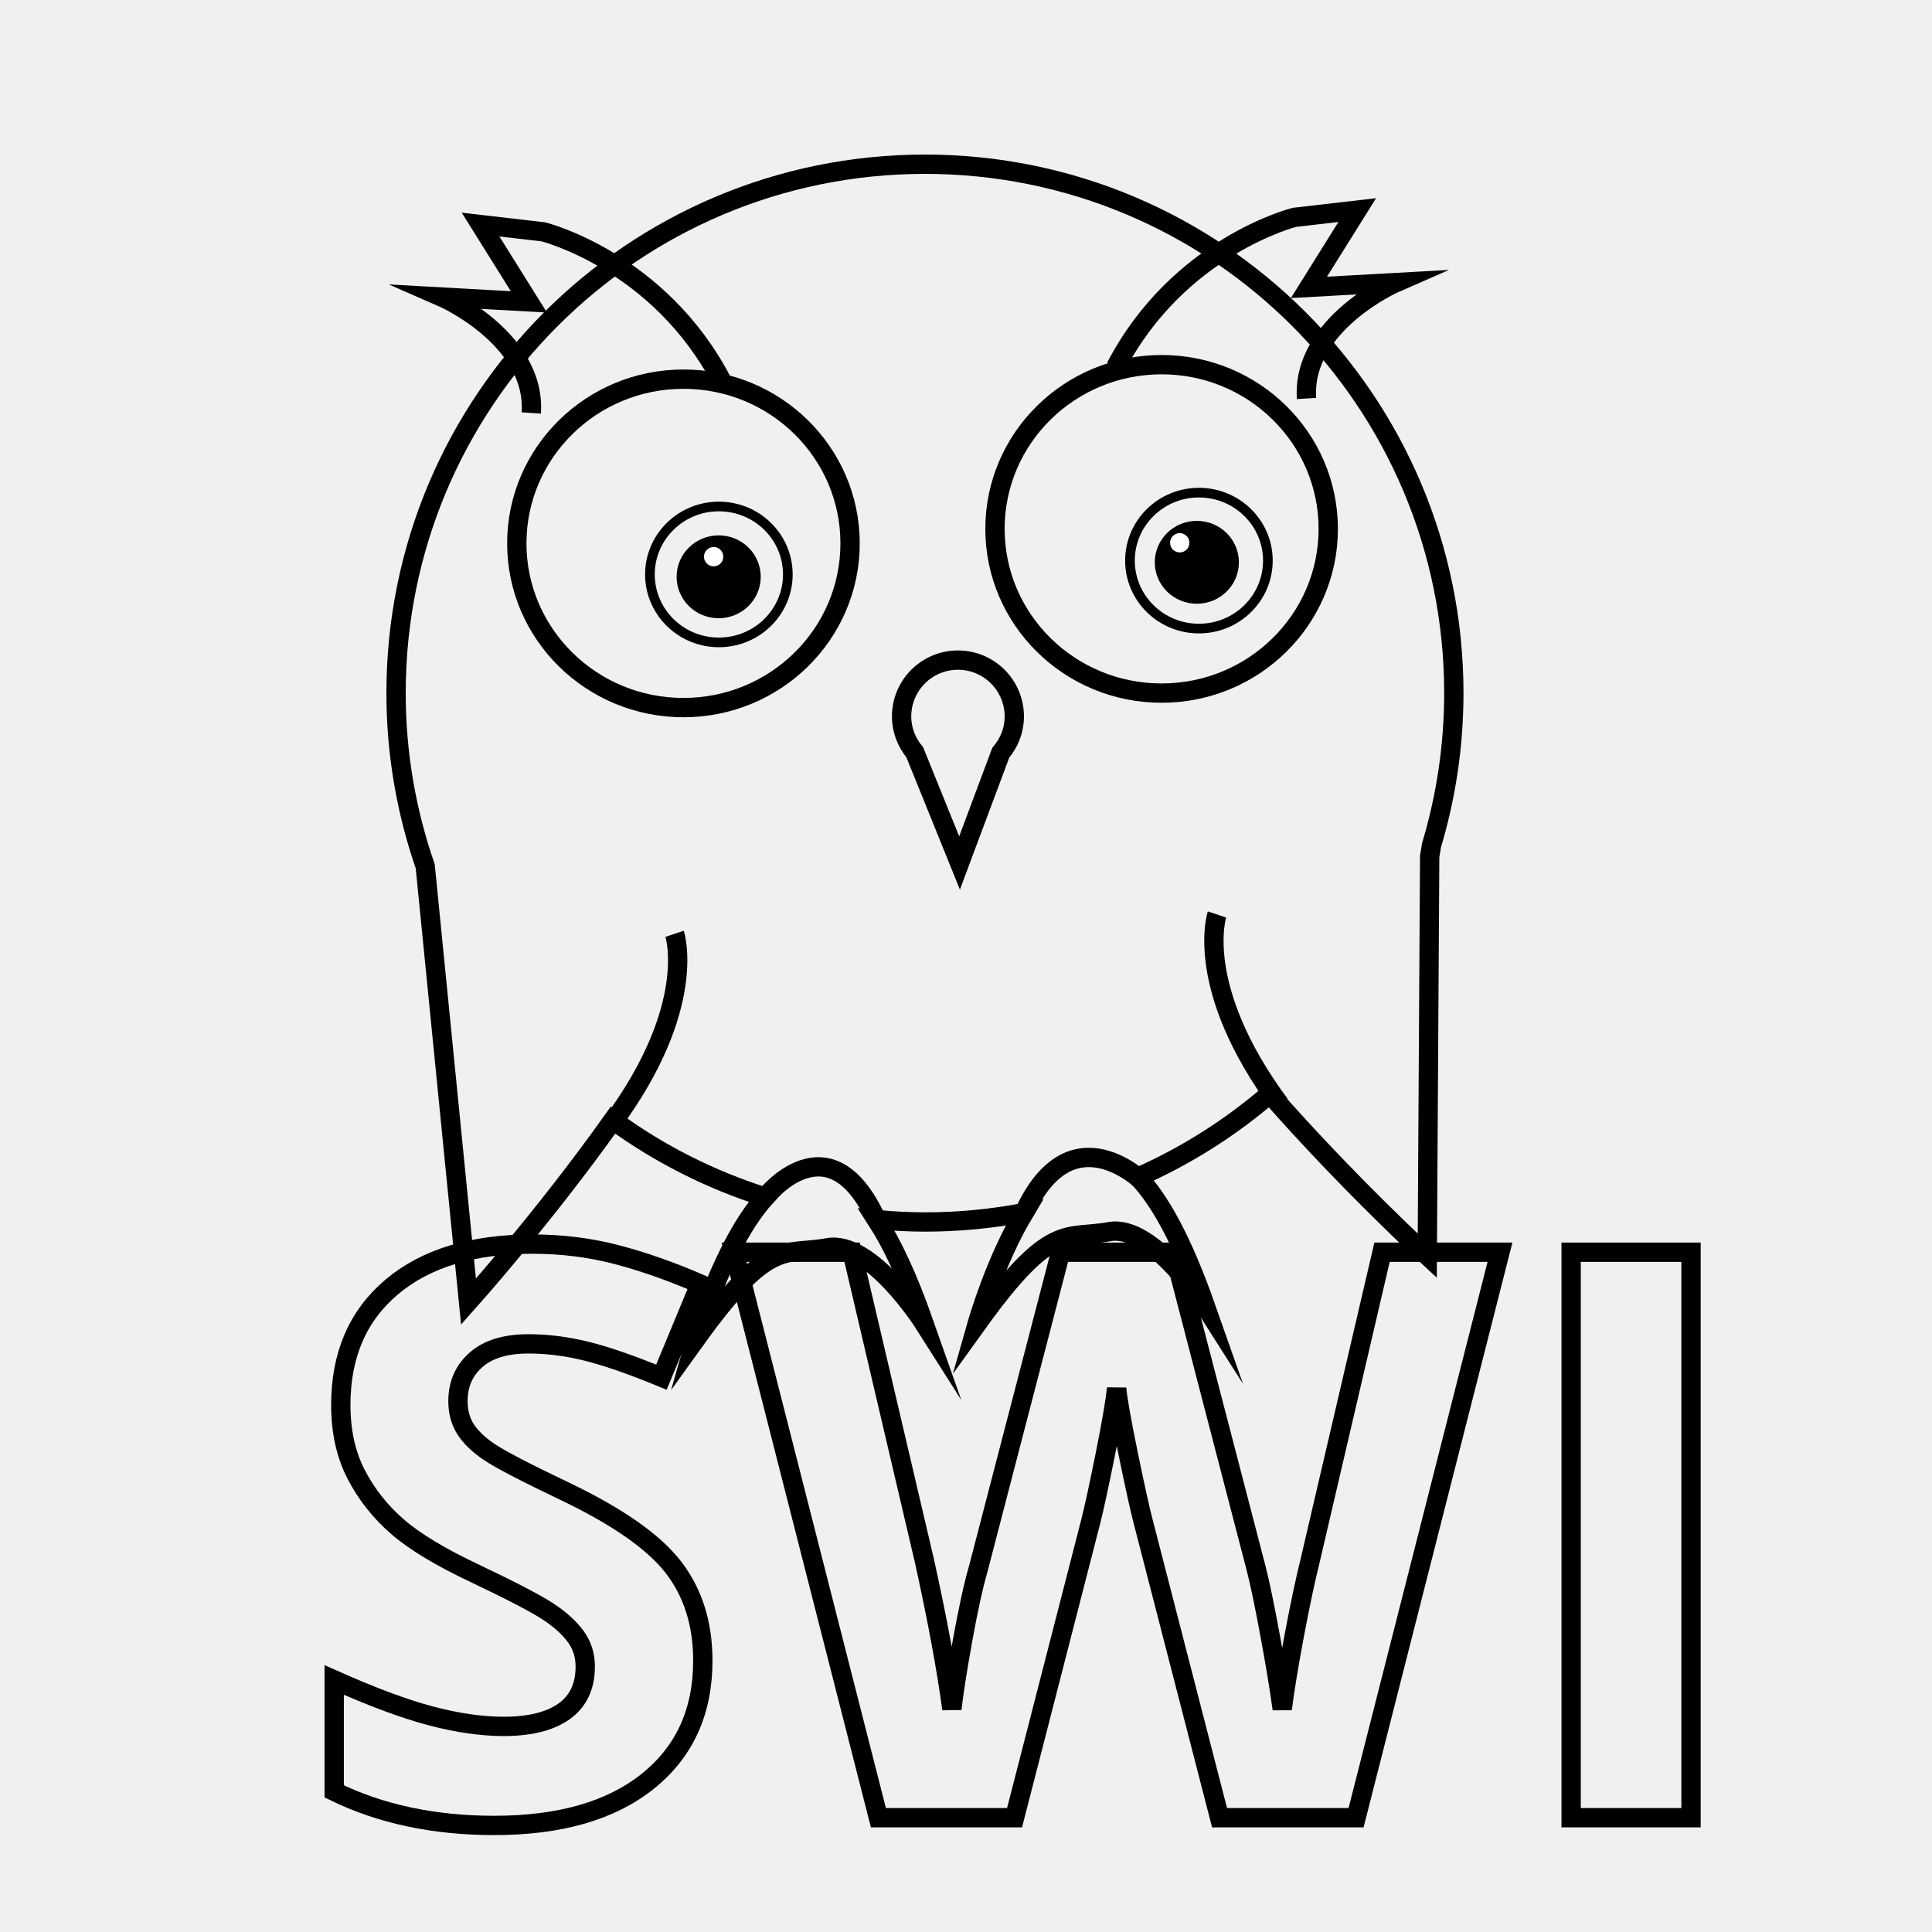
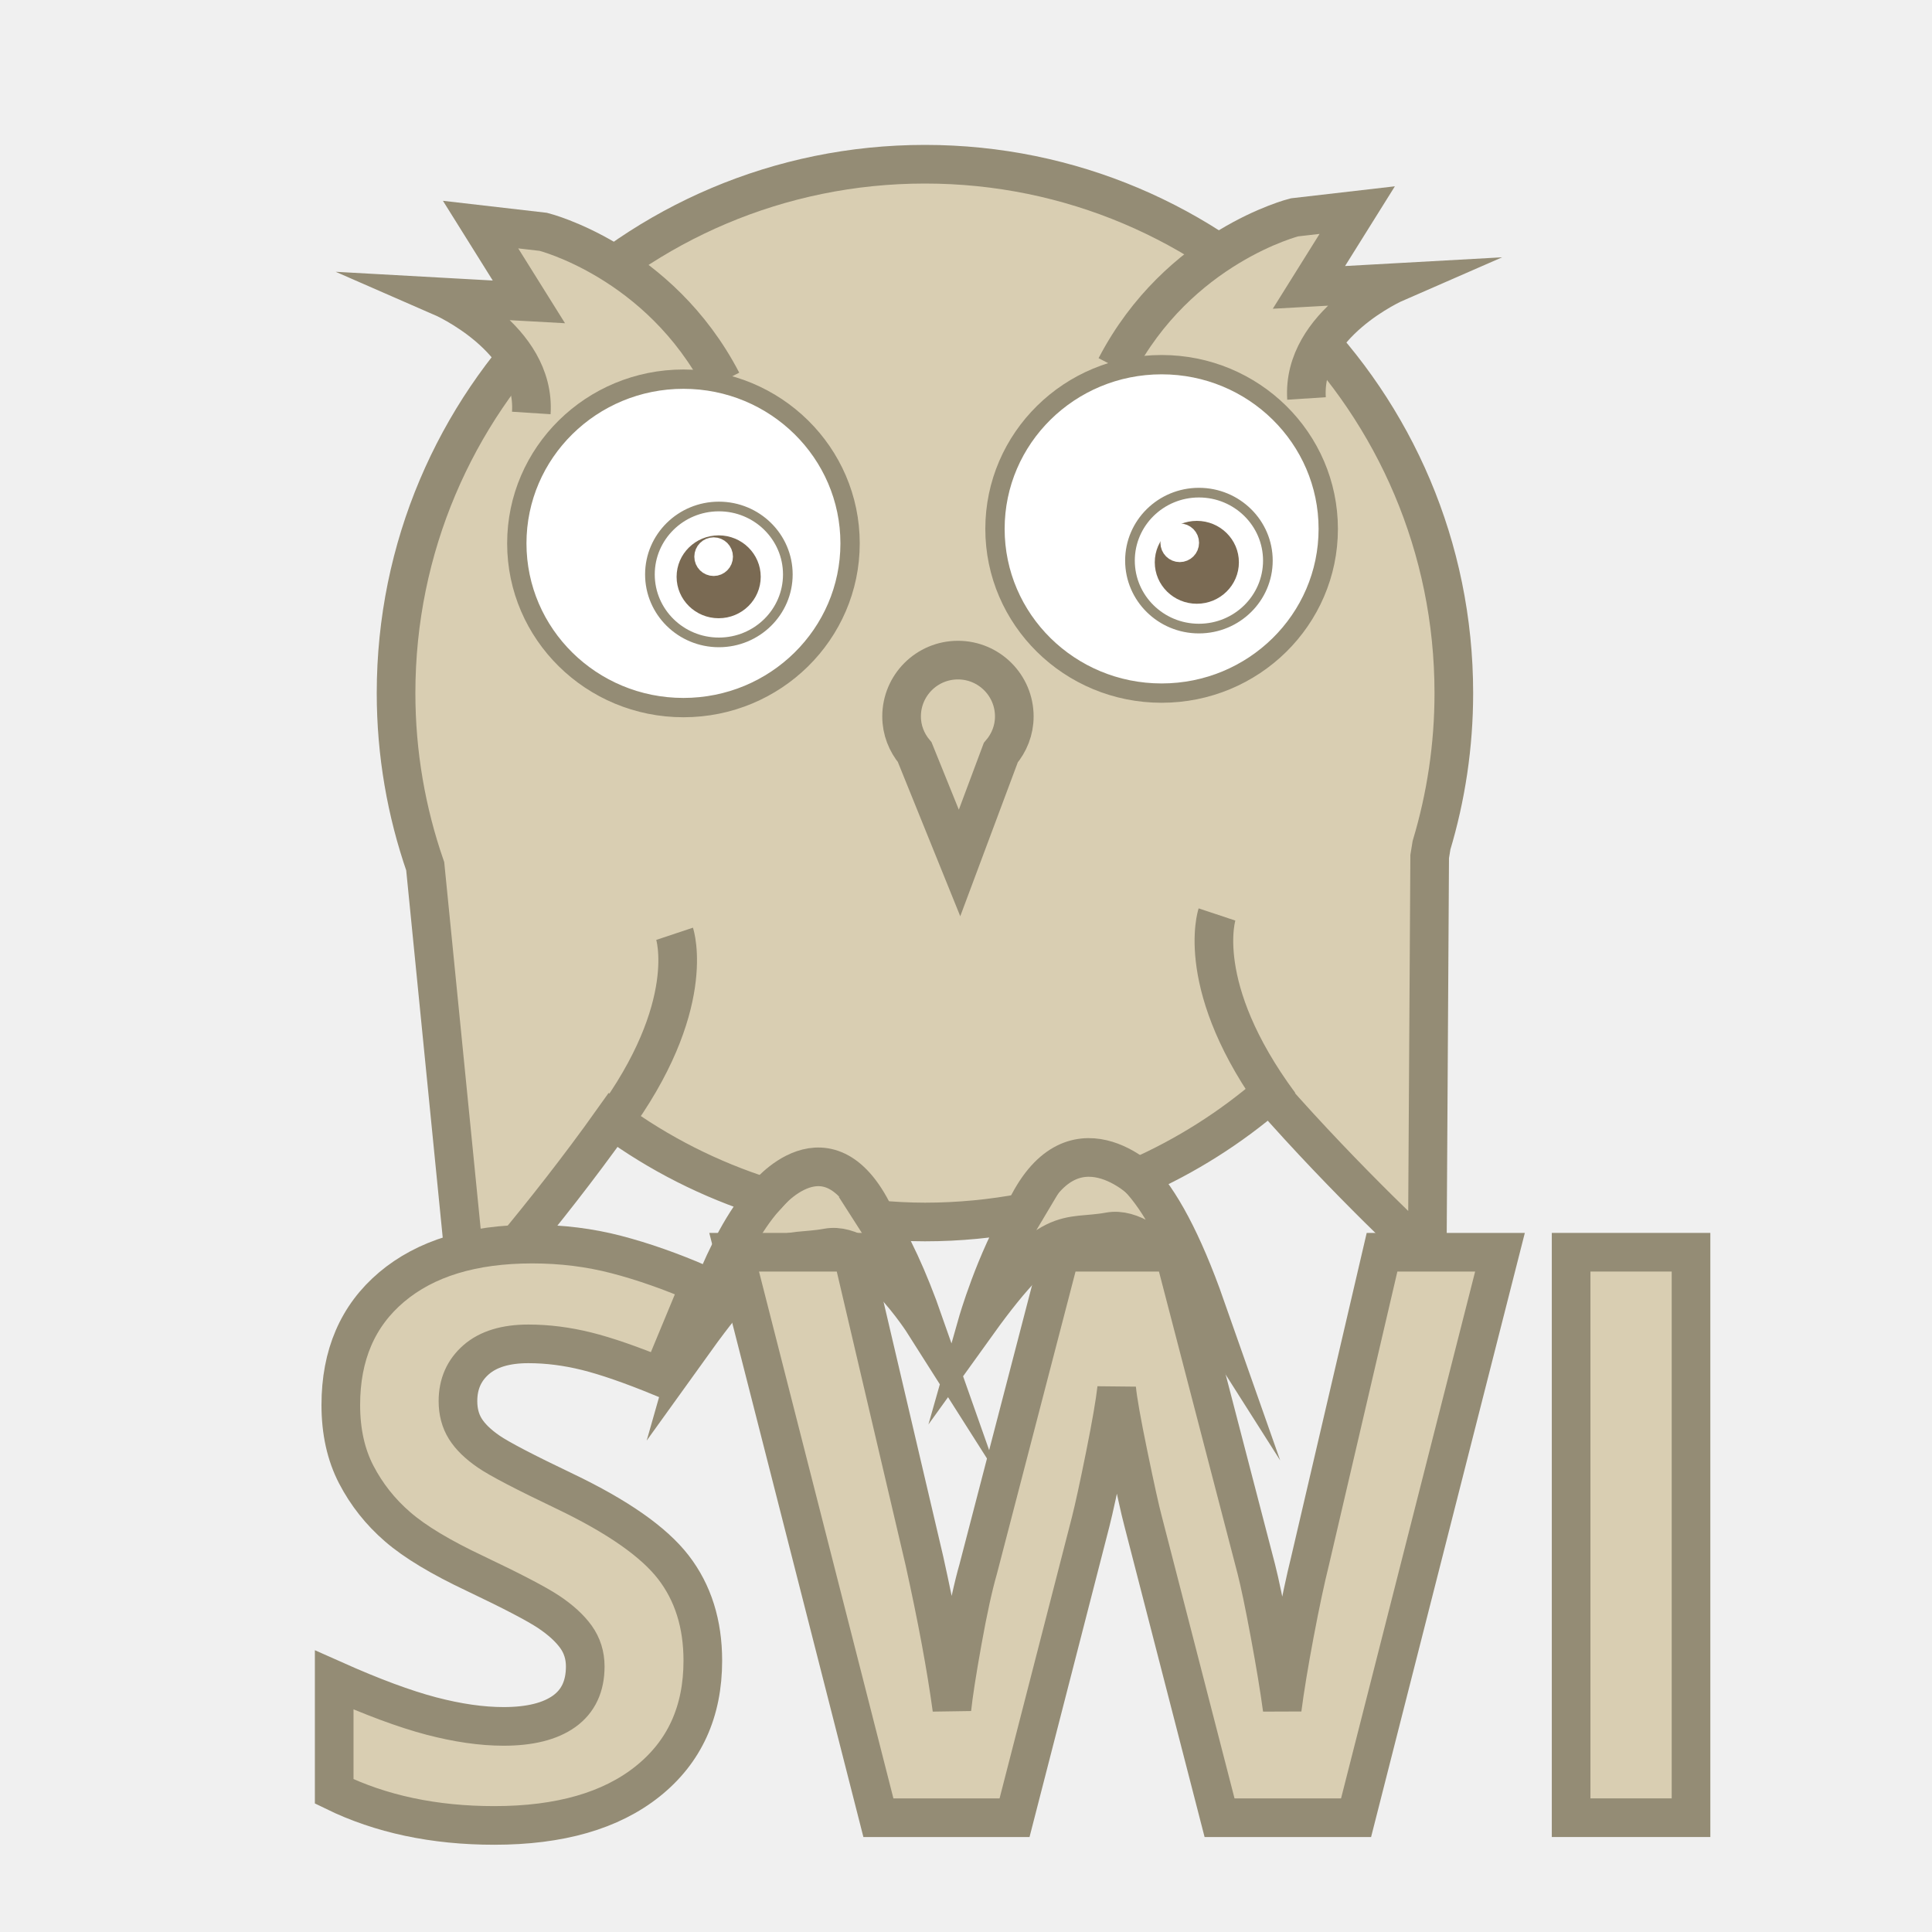
<svg xmlns="http://www.w3.org/2000/svg" version="1.1" id="Слой_1" x="0px" y="0px" width="100px" height="100px" viewBox="0 0 100 100" enable-background="new 0 0 100 100" xml:space="preserve">
  <g>
-     <ellipse fill="none" stroke="#000000" stroke-miterlimit="10" cx="35.375" cy="28.125" rx="8.625" ry="8.5" />
-     <ellipse fill="none" stroke="#000000" stroke-miterlimit="10" cx="60.125" cy="27.375" rx="8.625" ry="8.5" />
-     <ellipse fill="none" stroke="#000000" stroke-width="0.5" stroke-miterlimit="10" cx="62.056" cy="29.017" rx="3.569" ry="3.518" />
-     <ellipse fill="none" stroke="#000000" stroke-width="0.5" stroke-miterlimit="10" cx="37.209" cy="29.733" rx="3.569" ry="3.517" />
-     <ellipse cx="37.198" cy="29.855" rx="2.177" ry="2.145" />
-     <ellipse cx="61.948" cy="29.105" rx="2.177" ry="2.145" />
-     <path fill="none" stroke="#000000" stroke-miterlimit="10" d="M67.625,20.625c-0.25-3.875,4.625-6,4.625-6l-4.5,0.25l2.5-4   L67,11.25c0,0-6,1.5-9.25,7.75" />
-     <path fill="none" stroke="#000000" stroke-miterlimit="10" d="M27.5,21.375c0.25-3.875-4.625-6-4.625-6l4.5,0.25l-2.5-4L28.125,12   c0,0,6,1.5,9.25,7.75" />
-     <path fill="none" stroke="#000000" stroke-miterlimit="10" d="M51.799,38.961c0.432-0.508,0.701-1.158,0.701-1.877   c0-1.611-1.306-2.917-2.917-2.917c-1.611,0-2.917,1.306-2.917,2.917c0,0.707,0.262,1.347,0.681,1.852l2.319,5.731L51.799,38.961z" />
-     <path fill="none" stroke="#000000" stroke-miterlimit="10" d="M75.25,35.875C75.25,20.756,62.994,8.5,47.875,8.5   S20.5,20.756,20.5,35.875c0,3.14,0.536,6.153,1.509,8.962l2.241,22.538c0,0,3.905-4.367,7.479-9.398   c2.367,1.732,5.026,3.083,7.884,3.988C37.398,64.42,36,69.334,36,69.334c3.833-5.333,4.583-4.334,6.833-4.75s5,3.916,5,3.916   c-0.843-2.397-1.667-4.137-2.466-5.373c0.827,0.075,1.661,0.123,2.507,0.123c1.757,0,3.473-0.169,5.137-0.485   c-1.517,2.528-2.429,5.735-2.429,5.735c3.833-5.333,4.583-4.334,6.833-4.75c2.251-0.416,5.001,3.916,5.001,3.916   c-1.218-3.464-2.399-5.577-3.515-6.737c2.49-1.1,4.788-2.556,6.824-4.31C69.748,61.208,73.875,65,73.875,65L74,44.333l0.095-0.584   C74.843,41.255,75.25,38.613,75.25,35.875z" />
+     <path fill="#D9CEB2" stroke="#948C75" stroke-width="2" stroke-miterlimit="10" d="M75.25,35.875   C75.25,20.756,62.994,8.5,47.875,8.5S20.5,20.756,20.5,35.875c0,3.14,0.536,6.153,1.509,8.962l2.241,22.538   c0,0,3.905-4.367,7.479-9.398c2.367,1.732,5.026,3.083,7.884,3.988C37.398,64.42,36,69.334,36,69.334   c3.833-5.333,4.583-4.334,6.833-4.75s5,3.916,5,3.916c-0.843-2.397-1.667-4.137-2.466-5.373c0.827,0.075,1.661,0.123,2.507,0.123   c1.757,0,3.473-0.169,5.137-0.485c-1.517,2.528-2.429,5.735-2.429,5.735c3.833-5.333,4.583-4.334,6.833-4.75   c2.251-0.416,5.001,3.916,5.001,3.916c-1.218-3.464-2.399-5.577-3.515-6.737c2.49-1.1,4.788-2.556,6.824-4.31   C69.748,61.208,73.875,65,73.875,65L74,44.333l0.095-0.584C74.843,41.255,75.25,38.613,75.25,35.875z" />
+     <path fill="#D9CEB2" stroke="#948C75" stroke-width="2" stroke-miterlimit="10" d="M67.625,20.625c-0.25-3.875,4.625-6,4.625-6   l-4.5,0.25l2.5-4L67,11.25c0,0-6,1.5-9.25,7.75" />
+     <path fill="#D9CEB2" stroke="#948C75" stroke-width="2" stroke-miterlimit="10" d="M27.5,21.375c0.25-3.875-4.625-6-4.625-6   l4.5,0.25l-2.5-4L28.125,12c0,0,6,1.5,9.25,7.75" />
+     <ellipse fill="#FFFFFF" stroke="#948C75" stroke-miterlimit="10" cx="35.375" cy="28.125" rx="8.625" ry="8.5" />
+     <ellipse fill="#FFFFFF" stroke="#948C75" stroke-miterlimit="10" cx="60.125" cy="27.375" rx="8.625" ry="8.5" />
+     <ellipse fill="none" stroke="#948C75" stroke-width="0.5" stroke-miterlimit="10" cx="62.056" cy="29.017" rx="3.569" ry="3.518" />
+     <ellipse fill="none" stroke="#948C75" stroke-width="0.5" stroke-miterlimit="10" cx="37.209" cy="29.733" rx="3.569" ry="3.517" />
+     <ellipse fill="#7A6A53" cx="37.198" cy="29.855" rx="2.177" ry="2.145" />
+     <ellipse fill="#7A6A53" cx="61.948" cy="29.105" rx="2.177" ry="2.145" />
+     <path fill="none" stroke="#948C75" stroke-width="2" stroke-miterlimit="10" d="M51.799,38.961   c0.432-0.508,0.701-1.158,0.701-1.877c0-1.611-1.306-2.917-2.917-2.917c-1.611,0-2.917,1.306-2.917,2.917   c0,0.707,0.262,1.347,0.681,1.852l2.319,5.731L51.799,38.961z" />
    <g>
-       <path fill="none" stroke="#000000" d="M36.378,85.956c0,2.643-0.951,4.725-2.854,6.246c-1.901,1.521-4.548,2.282-7.938,2.282    c-3.123,0-5.886-0.587-8.288-1.762v-5.766c1.975,0.881,3.646,1.501,5.015,1.862c1.368,0.359,2.619,0.54,3.754,0.54    c1.361,0,2.405-0.261,3.133-0.78c0.728-0.521,1.092-1.295,1.092-2.322c0-0.574-0.16-1.085-0.48-1.532    c-0.321-0.446-0.791-0.877-1.412-1.291c-0.62-0.413-1.885-1.074-3.793-1.981c-1.789-0.842-3.13-1.648-4.024-2.423    c-0.895-0.773-1.608-1.675-2.142-2.702c-0.534-1.028-0.801-2.229-0.801-3.604c0-2.59,0.877-4.625,2.632-6.106    s4.181-2.223,7.277-2.223c1.521,0,2.973,0.181,4.354,0.541c1.381,0.36,2.825,0.867,4.334,1.521l-2.002,4.825    c-1.562-0.641-2.853-1.088-3.874-1.342c-1.021-0.253-2.025-0.381-3.013-0.381c-1.175,0-2.076,0.274-2.703,0.821    c-0.627,0.548-0.941,1.261-0.941,2.142c0,0.548,0.126,1.025,0.38,1.432c0.253,0.407,0.657,0.801,1.211,1.182    c0.553,0.38,1.865,1.064,3.934,2.052c2.735,1.309,4.611,2.619,5.626,3.934C35.87,82.437,36.378,84.048,36.378,85.956z" />
-       <path fill="none" stroke="#000000" d="M70.19,94.084h-7.066l-3.965-15.375c-0.146-0.547-0.396-1.678-0.75-3.394    c-0.354-1.715-0.558-2.865-0.611-3.453c-0.08,0.721-0.279,1.879-0.6,3.474s-0.568,2.732-0.741,3.413l-3.944,15.335h-7.047    l-7.467-29.269h6.105l3.744,15.976c0.653,2.95,1.128,5.505,1.422,7.667c0.08-0.76,0.263-1.938,0.55-3.533    c0.287-1.595,0.558-2.832,0.812-3.713l4.264-16.396h5.865l4.265,16.396c0.187,0.733,0.421,1.854,0.7,3.363    c0.281,1.508,0.494,2.803,0.641,3.883c0.134-1.041,0.348-2.338,0.641-3.894c0.294-1.555,0.561-2.813,0.801-3.773l3.725-15.976    h6.105L70.19,94.084z" />
-       <path fill="none" stroke="#000000" d="M81.321,94.084V64.815h6.206v29.269H81.321z" />
+       <path fill="#D9CEB2" stroke="#948C75" stroke-width="2" d="M36.378,85.956c0,2.643-0.951,4.725-2.854,6.246    c-1.901,1.521-4.548,2.282-7.938,2.282c-3.123,0-5.886-0.587-8.288-1.762v-5.766c1.975,0.881,3.646,1.501,5.015,1.862    c1.368,0.359,2.619,0.54,3.754,0.54c1.361,0,2.405-0.261,3.133-0.78c0.728-0.521,1.092-1.295,1.092-2.322    c0-0.574-0.16-1.085-0.48-1.532c-0.321-0.446-0.791-0.877-1.412-1.291c-0.62-0.413-1.885-1.074-3.793-1.981    c-1.789-0.842-3.13-1.648-4.024-2.423c-0.895-0.773-1.608-1.675-2.142-2.702c-0.534-1.028-0.801-2.229-0.801-3.604    c0-2.59,0.877-4.625,2.632-6.106s4.181-2.223,7.277-2.223c1.521,0,2.973,0.181,4.354,0.541c1.381,0.36,2.825,0.867,4.334,1.521    l-2.002,4.825c-1.562-0.641-2.853-1.088-3.874-1.342c-1.021-0.253-2.025-0.381-3.013-0.381c-1.175,0-2.076,0.274-2.703,0.821    c-0.627,0.548-0.941,1.261-0.941,2.142c0,0.548,0.126,1.025,0.38,1.432c0.253,0.407,0.657,0.801,1.211,1.182    c0.553,0.38,1.865,1.064,3.934,2.052c2.735,1.309,4.611,2.619,5.626,3.934C35.87,82.437,36.378,84.048,36.378,85.956z" />
+       <path fill="#D9CEB2" stroke="#948C75" stroke-width="2" d="M70.19,94.084h-7.066l-3.965-15.375    c-0.146-0.547-0.396-1.678-0.75-3.394c-0.354-1.715-0.558-2.865-0.611-3.453c-0.08,0.721-0.279,1.879-0.6,3.474    s-0.568,2.732-0.741,3.413l-3.944,15.335h-7.047l-7.467-29.269h6.105l3.744,15.976c0.653,2.95,1.128,5.505,1.422,7.667    c0.08-0.76,0.263-1.938,0.55-3.533c0.287-1.595,0.558-2.832,0.812-3.713l4.264-16.396h5.865l4.265,16.396    c0.187,0.733,0.421,1.854,0.7,3.363c0.281,1.508,0.494,2.803,0.641,3.883c0.134-1.041,0.348-2.338,0.641-3.894    c0.294-1.555,0.561-2.813,0.801-3.773l3.725-15.976h6.105L70.19,94.084z" />
+       <path fill="#D9CEB2" stroke="#948C75" stroke-width="2" d="M81.321,94.084V64.815h6.206v29.269H81.321z" />
    </g>
-     <path fill="none" stroke="#000000" stroke-miterlimit="10" d="M34.917,48.333c0,0,1.25,3.75-3.25,9.833" />
-     <path fill="none" stroke="#000000" stroke-miterlimit="10" d="M62.991,47.333c0,0-1.25,3.751,3.25,9.833" />
-     <path fill="none" stroke="#000000" stroke-miterlimit="10" d="M39.612,61.965c0,0,3.29-4.211,5.755,1.162" />
-     <path fill="none" stroke="#000000" stroke-miterlimit="10" d="M59.25,61.25c0,0-3.772-3.858-6.238,1.515" />
-     <circle fill="#FFFFFF" cx="36.938" cy="28.813" r="0.5" />
-     <circle fill="#FFFFFF" cx="61.063" cy="28.094" r="0.5" />
+     <path fill="none" stroke="#948C75" stroke-width="2" stroke-miterlimit="10" d="M34.917,48.333c0,0,1.25,3.75-3.25,9.833" />
+     <path fill="none" stroke="#948C75" stroke-width="2" stroke-miterlimit="10" d="M62.991,47.333c0,0-1.25,3.751,3.25,9.833" />
+     <path fill="none" stroke="#948C75" stroke-width="2" stroke-miterlimit="10" d="M39.612,61.965c0,0,3.29-4.211,5.755,1.162" />
+     <path fill="none" stroke="#948C75" stroke-width="2" stroke-miterlimit="10" d="M59.25,61.25c0,0-3.772-3.858-6.238,1.515" />
+     <circle fill="none" stroke="#FFFFFF" stroke-miterlimit="10" cx="36.938" cy="28.813" r="0.5" />
+     <circle fill="none" stroke="#FFFFFF" stroke-miterlimit="10" cx="61.063" cy="28.094" r="0.5" />
  </g>
</svg>
